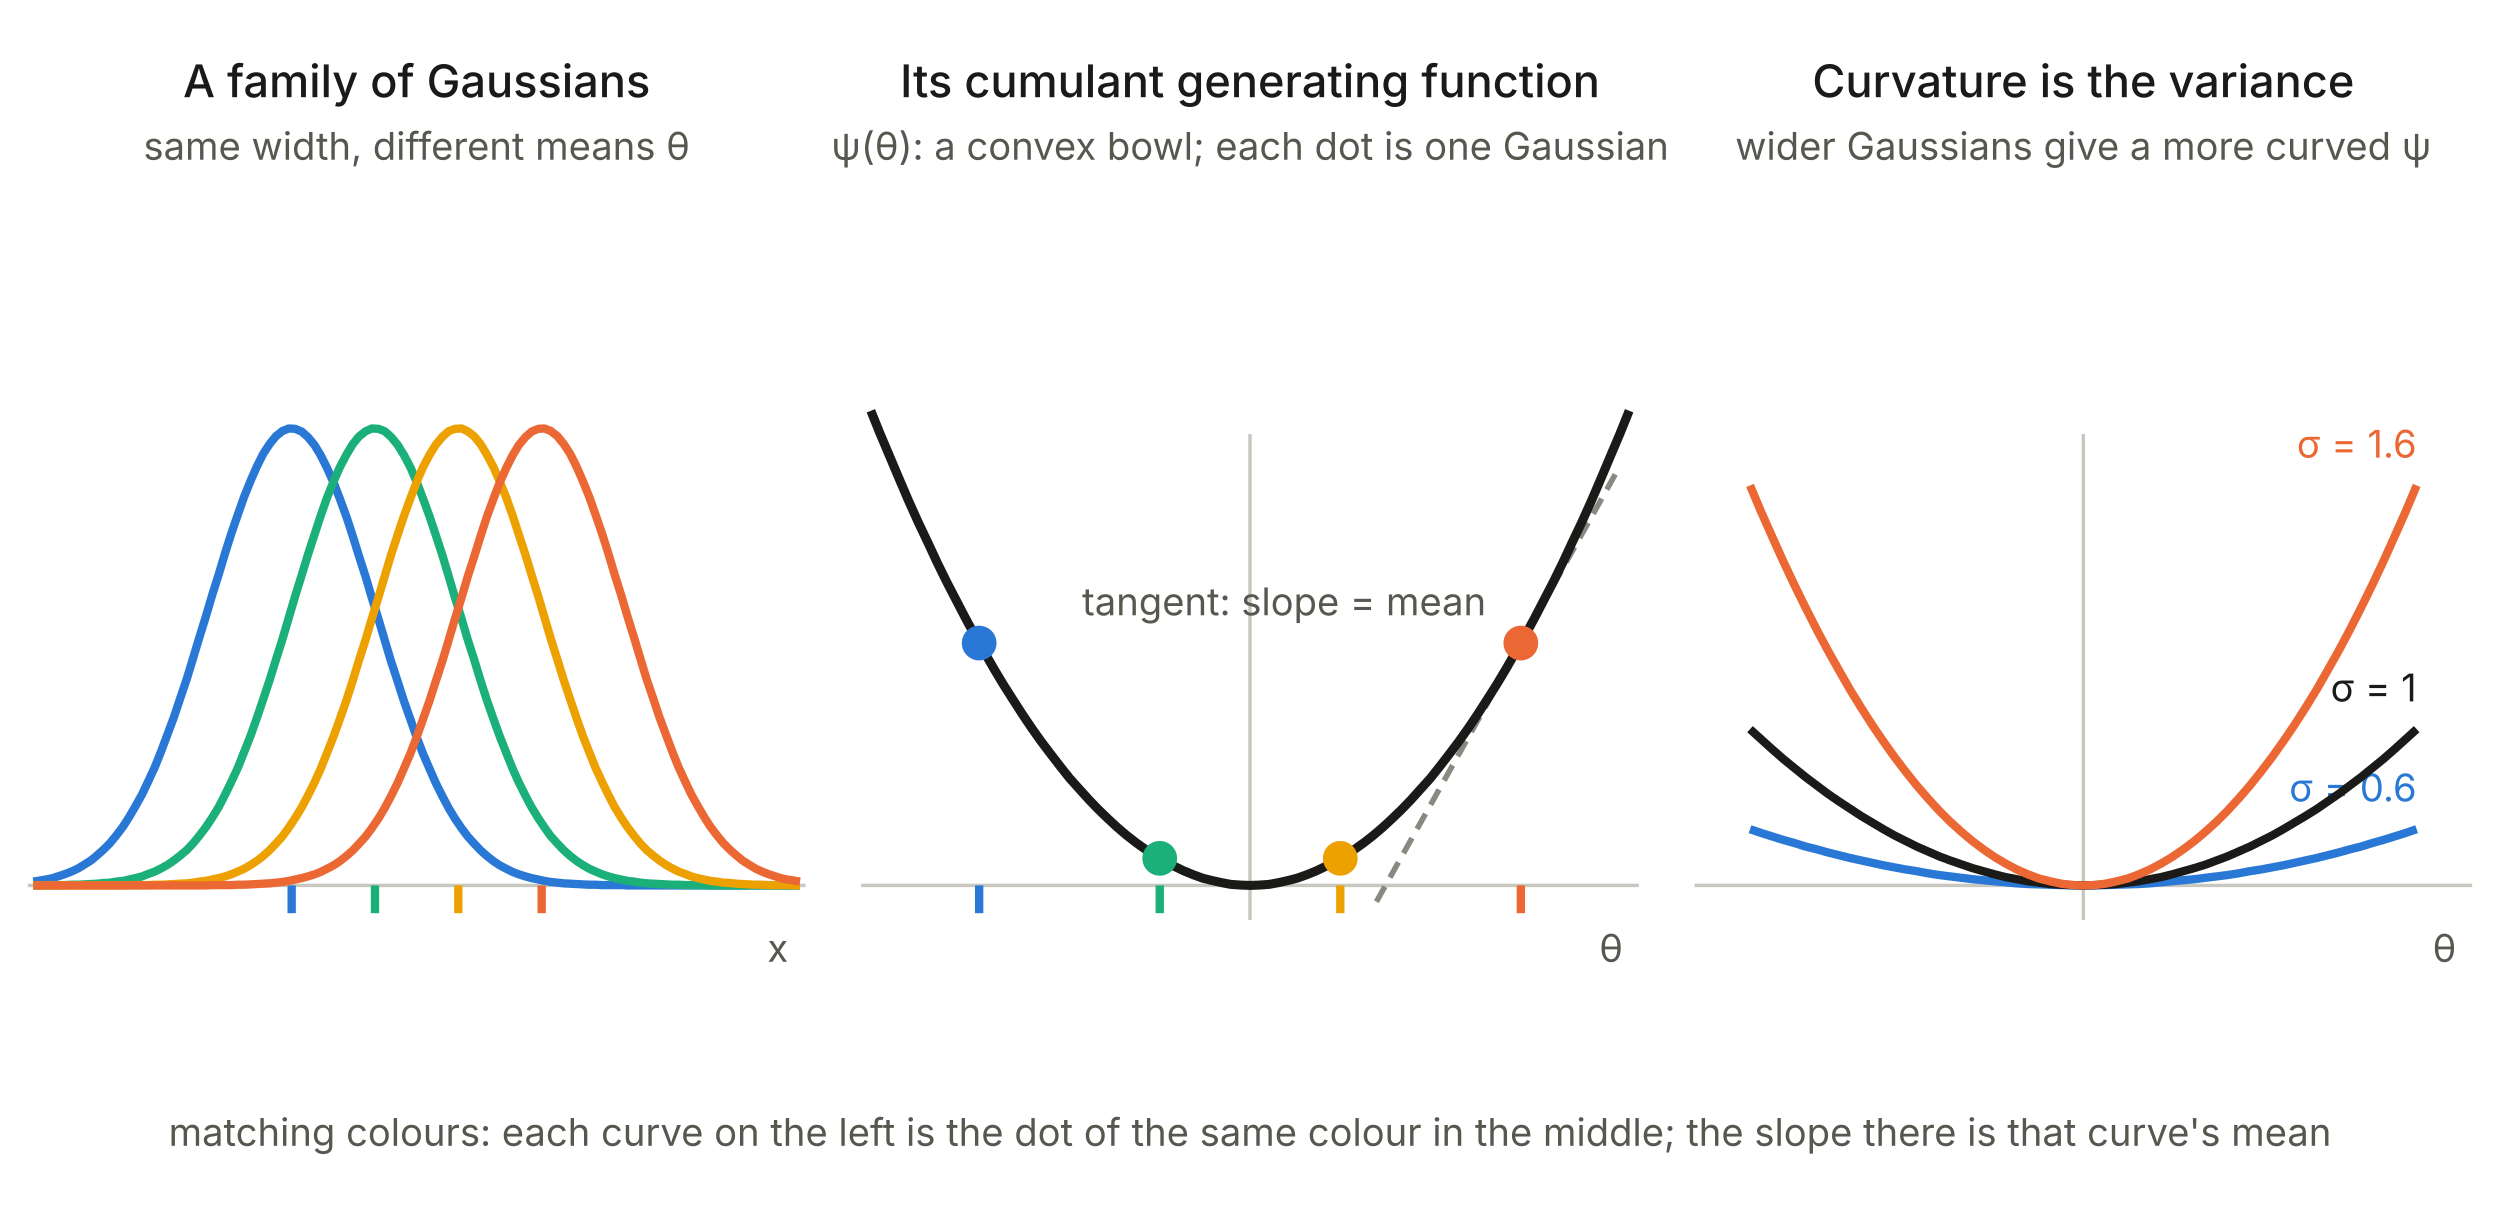
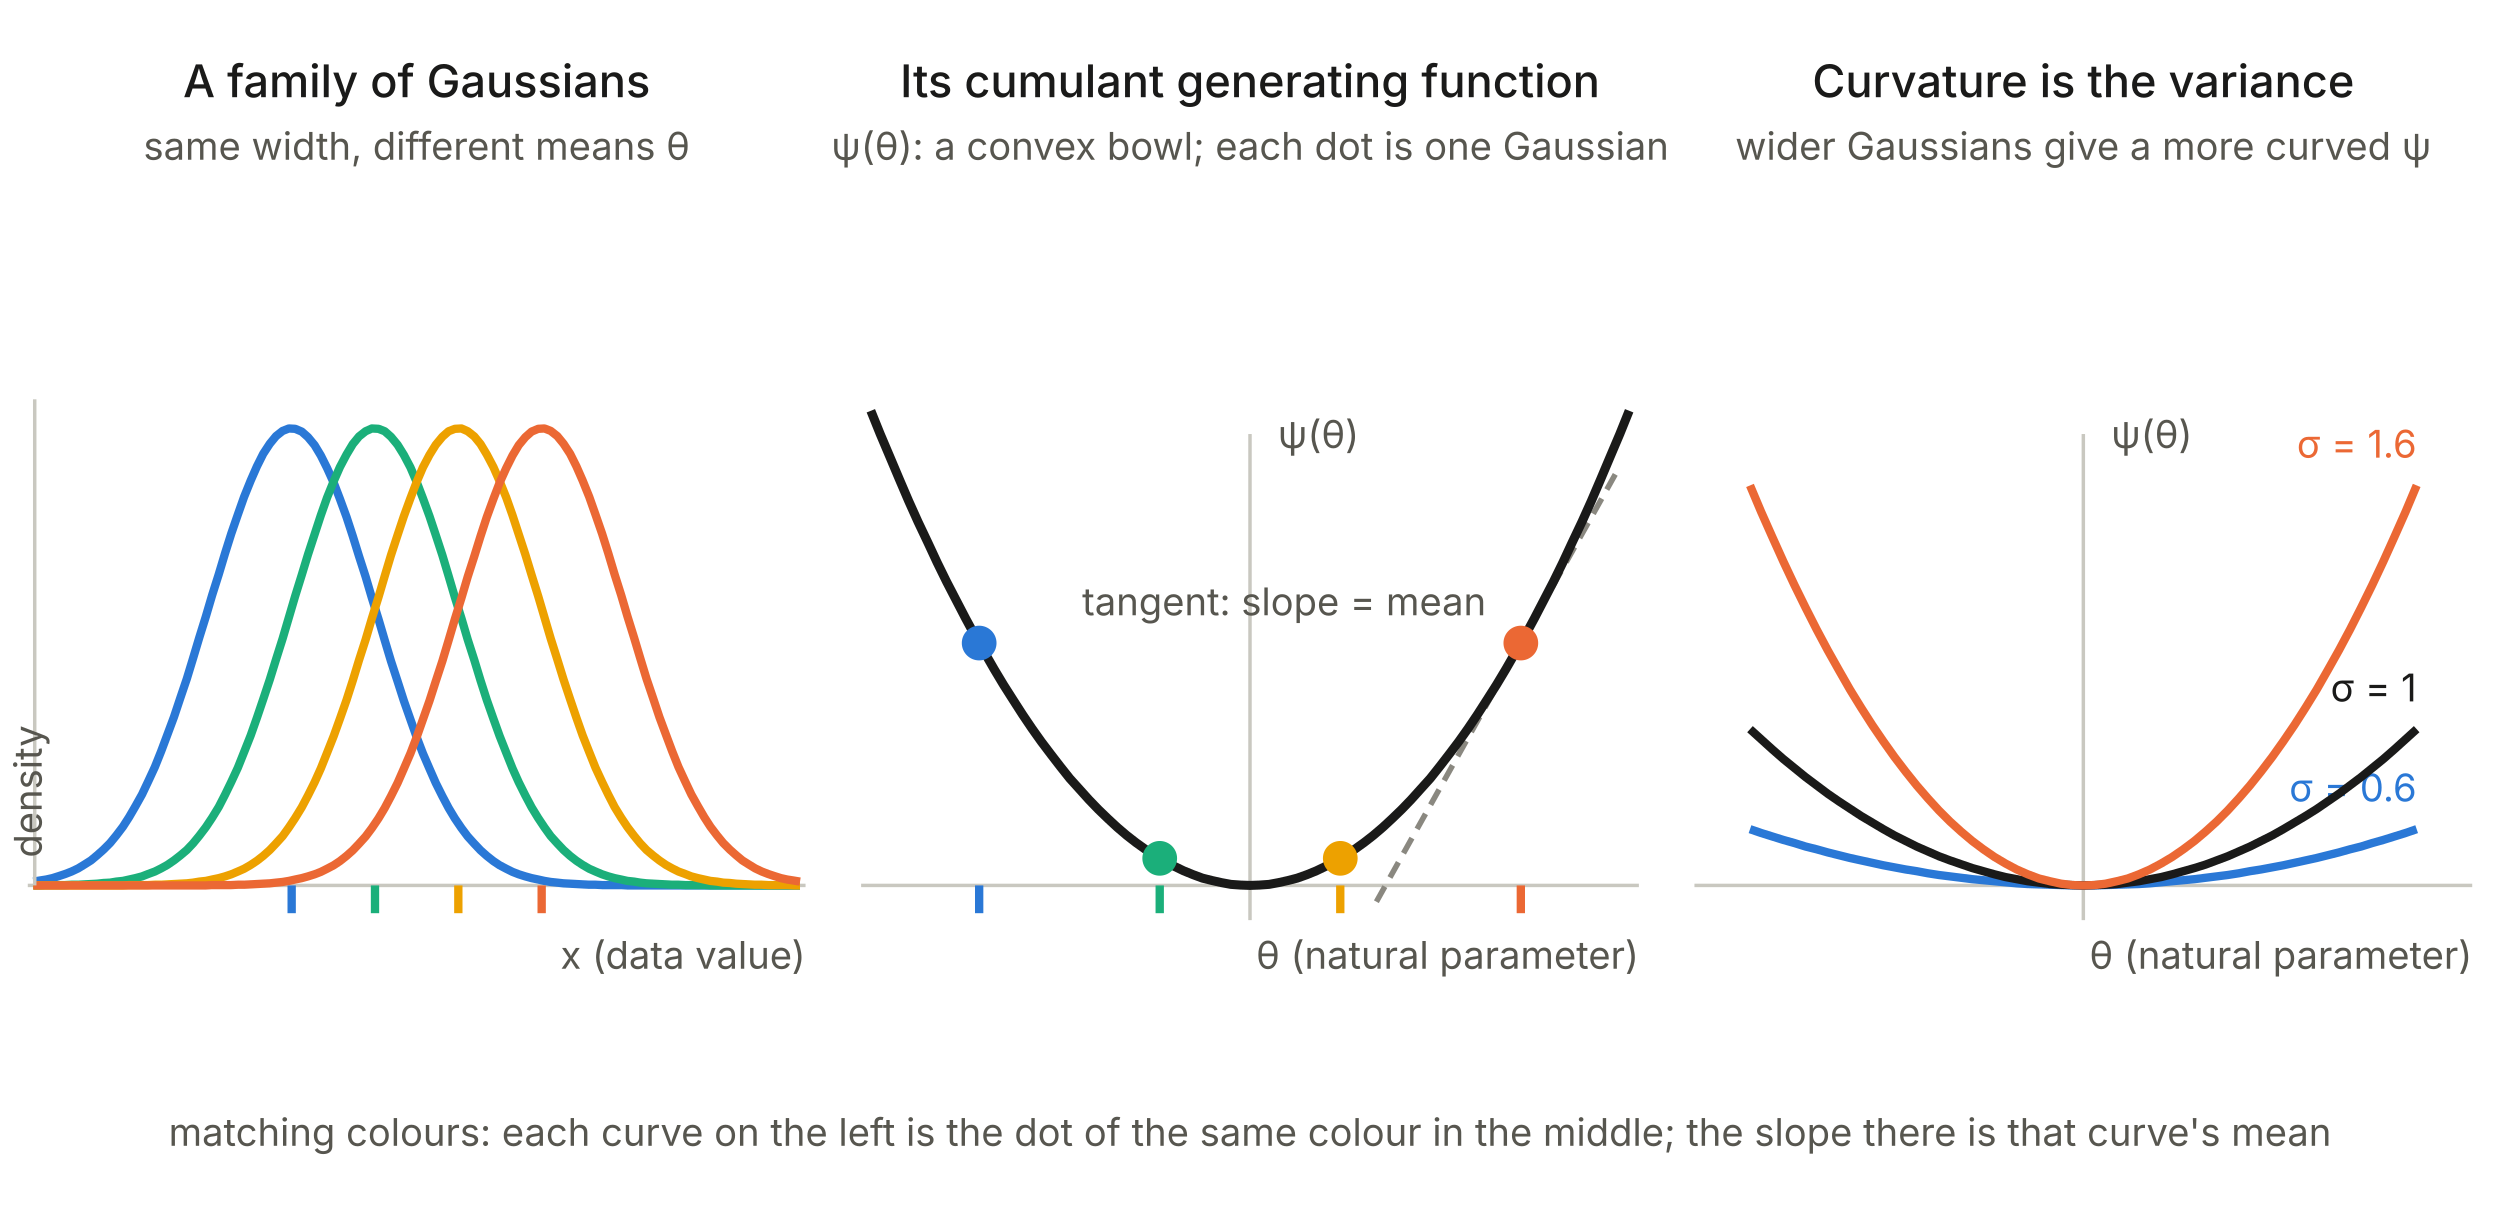
<svg xmlns="http://www.w3.org/2000/svg" viewBox="0 0 720 350" role="img">
  <style>
text{font-family:ui-sans-serif,-apple-system,"Segoe UI",sans-serif;font-weight:400}
.hd{font-size:13px;font-weight:500;fill:#1a1a19} .sm{font-size:11px;fill:#57564f}
.ax{stroke:#c9c8c0;stroke-width:1;fill:none} .ln{fill:none;stroke-width:2.4;stroke-linejoin:round}
.cv{fill:none;stroke:#1a1a19;stroke-width:2.6;stroke-linejoin:round} .tg{stroke:#8a8880;stroke-width:1.6;stroke-dasharray:5 3;fill:none}
.c1{stroke:#2a78d6;fill:#2a78d6} .c2{stroke:#1baf7a;fill:#1baf7a} .c3{stroke:#eda100;fill:#eda100} .c4{stroke:#eb6834;fill:#eb6834}
.ln.c1,.ln.c2,.ln.c3,.ln.c4{fill:none} .tk{stroke-width:2.4} .dt{stroke:none}
.g1{stroke:#2a78d6} .g2{stroke:#1a1a19} .g3{stroke:#eb6834} .g1t{fill:#2a78d6;stroke:none} .g2t{fill:#1a1a19;stroke:none} .g3t{fill:#eb6834;stroke:none}
.ring{paint-order:stroke;stroke-linejoin:round}
@media (prefers-color-scheme: dark){ .hd{fill:#eceae3} .sm{fill:#b6b4ab} .ax{stroke:#4a4844} .cv{stroke:#eceae3} .tg{stroke:#85837b}
.c1{stroke:#3987e5;fill:#3987e5} .c2{stroke:#199e70;fill:#199e70} .c3{stroke:#c98500;fill:#c98500} .c4{stroke:#d95926;fill:#d95926} .ln.c1,.ln.c2,.ln.c3,.ln.c4{fill:none}
.g1{stroke:#3987e5} .g2{stroke:#eceae3} .g3{stroke:#d95926} .g1t{fill:#3987e5} .g2t{fill:#eceae3} .g3t{fill:#d95926} }
</style>
  <line class="ax" x1="8" y1="255" x2="232" y2="255" />
  <polyline class="ln c1" points="9.6,253.9 11.4,253.6 13.3,253.3 15.1,252.9 17.0,252.3 18.8,251.7 20.6,251.0 22.5,250.1 24.3,249.0 26.2,247.8 28.0,246.3 29.8,244.7 31.7,242.8 33.5,240.6 35.4,238.1 37.2,235.3 39.0,232.2 40.9,228.8 42.7,225.0 44.6,220.9 46.4,216.4 48.2,211.6 50.1,206.5 51.9,201.1 53.8,195.5 55.6,189.6 57.4,183.6 59.3,177.5 61.1,171.4 63.0,165.4 64.8,159.4 66.6,153.7 68.5,148.2 70.3,143.1 72.2,138.4 74.0,134.3 75.8,130.7 77.7,127.8 79.5,125.6 81.4,124.1 83.2,123.4 85.0,123.5 86.9,124.3 88.7,125.9 90.6,128.2 92.4,131.2 94.2,134.8 96.1,139.0 97.9,143.7 99.8,148.9 101.6,154.4 103.4,160.2 105.3,166.1 107.1,172.2 109.0,178.3 110.8,184.4 112.6,190.4 114.5,196.2 116.3,201.8 118.2,207.2 120.0,212.3 121.8,217.0 123.7,221.4 125.5,225.5 127.4,229.3 129.2,232.7 131.0,235.7 132.9,238.5 134.7,240.9 136.6,243.0 138.4,244.9 140.2,246.5 142.1,248.0 143.9,249.2 145.8,250.2 147.6,251.1 149.4,251.8 151.3,252.4 153.1,252.9 155.0,253.3 156.8,253.7 158.6,254.0 160.5,254.2 162.3,254.4 164.2,254.5 166.0,254.6 167.8,254.7 169.7,254.8 171.5,254.8 173.4,254.9 175.2,254.9 177.0,254.9 178.9,254.9 180.7,255.0 182.6,255.0 184.4,255.0 186.2,255.0 188.1,255.0 189.9,255.0 191.8,255.0 193.6,255.0 195.4,255.0 197.3,255.0 199.1,255.0 201.0,255.0 202.8,255.0 204.6,255.0 206.5,255.0 208.3,255.0 210.2,255.0 212.0,255.0 213.8,255.0 215.7,255.0 217.5,255.0 219.4,255.0 221.2,255.0 223.0,255.0 224.9,255.0 226.7,255.0 228.6,255.0 230.4,255.0" />
  <line class="tk c1" x1="84.0" y1="255" x2="84.0" y2="263" />
  <polyline class="ln c2" points="9.6,255.0 11.4,255.0 13.3,254.9 15.1,254.9 17.0,254.9 18.8,254.9 20.6,254.8 22.5,254.8 24.3,254.7 26.2,254.6 28.0,254.5 29.8,254.3 31.7,254.2 33.5,253.9 35.4,253.7 37.2,253.3 39.0,252.9 40.9,252.4 42.7,251.7 44.6,251.0 46.4,250.1 48.2,249.1 50.1,247.8 51.9,246.4 53.8,244.8 55.6,242.9 57.4,240.7 59.3,238.2 61.1,235.5 63.0,232.4 64.8,228.9 66.6,225.2 68.5,221.1 70.3,216.6 72.2,211.8 74.0,206.7 75.8,201.4 77.7,195.7 79.5,189.9 81.4,183.9 83.2,177.8 85.0,171.7 86.9,165.6 88.7,159.7 90.6,153.9 92.4,148.4 94.2,143.3 96.1,138.6 97.9,134.5 99.8,130.9 101.6,127.9 103.4,125.7 105.3,124.2 107.1,123.4 109.0,123.5 110.8,124.2 112.6,125.8 114.5,128.1 116.3,131.0 118.2,134.6 120.0,138.8 121.8,143.5 123.7,148.7 125.5,154.1 127.4,159.9 129.2,165.9 131.0,172.0 132.9,178.1 134.7,184.2 136.6,190.1 138.4,196.0 140.2,201.6 142.1,207.0 143.9,212.0 145.8,216.8 147.6,221.3 149.4,225.3 151.3,229.1 153.1,232.5 155.0,235.6 156.8,238.3 158.6,240.8 160.5,242.9 162.3,244.8 164.2,246.5 166.0,247.9 167.8,249.1 169.7,250.2 171.5,251.0 173.4,251.8 175.2,252.4 177.0,252.9 178.9,253.3 180.7,253.7 182.6,253.9 184.4,254.2 186.2,254.4 188.1,254.5 189.9,254.6 191.8,254.7 193.6,254.8 195.4,254.8 197.3,254.9 199.1,254.9 201.0,254.9 202.8,254.9 204.6,255.0 206.5,255.0 208.3,255.0 210.2,255.0 212.0,255.0 213.8,255.0 215.7,255.0 217.5,255.0 219.4,255.0 221.2,255.0 223.0,255.0 224.9,255.0 226.7,255.0 228.6,255.0 230.4,255.0" />
  <line class="tk c2" x1="108.0" y1="255" x2="108.0" y2="263" />
  <polyline class="ln c3" points="9.6,255.0 11.4,255.0 13.3,255.0 15.1,255.0 17.0,255.0 18.8,255.0 20.6,255.0 22.5,255.0 24.3,255.0 26.2,255.0 28.0,255.0 29.8,255.0 31.7,255.0 33.5,255.0 35.4,255.0 37.2,254.9 39.0,254.9 40.9,254.9 42.7,254.9 44.6,254.8 46.4,254.8 48.2,254.7 50.1,254.6 51.9,254.5 53.8,254.4 55.6,254.2 57.4,253.9 59.3,253.7 61.1,253.3 63.0,252.9 64.8,252.4 66.6,251.8 68.5,251.0 70.3,250.2 72.2,249.1 74.0,247.9 75.8,246.5 77.7,244.8 79.5,242.9 81.4,240.8 83.2,238.3 85.0,235.6 86.9,232.5 88.7,229.1 90.6,225.3 92.4,221.3 94.2,216.8 96.1,212.0 97.9,207.0 99.8,201.6 101.6,196.0 103.4,190.1 105.3,184.2 107.1,178.1 109.0,172.0 110.8,165.9 112.6,159.9 114.5,154.1 116.3,148.7 118.2,143.5 120.0,138.8 121.8,134.6 123.7,131.0 125.5,128.1 127.4,125.8 129.2,124.2 131.0,123.5 132.9,123.4 134.7,124.2 136.6,125.7 138.4,127.9 140.2,130.9 142.1,134.5 143.9,138.6 145.8,143.3 147.6,148.4 149.4,153.9 151.3,159.7 153.1,165.6 155.0,171.7 156.8,177.8 158.6,183.9 160.5,189.9 162.3,195.7 164.2,201.4 166.0,206.7 167.8,211.8 169.7,216.6 171.5,221.1 173.4,225.2 175.2,228.9 177.0,232.4 178.9,235.5 180.7,238.2 182.6,240.7 184.4,242.9 186.2,244.8 188.1,246.4 189.9,247.8 191.8,249.1 193.6,250.1 195.4,251.0 197.3,251.7 199.1,252.4 201.0,252.9 202.8,253.3 204.6,253.7 206.5,253.9 208.3,254.2 210.2,254.3 212.0,254.5 213.8,254.6 215.7,254.7 217.5,254.8 219.4,254.8 221.2,254.9 223.0,254.9 224.9,254.9 226.7,254.9 228.6,255.0 230.4,255.0" />
  <line class="tk c3" x1="132.0" y1="255" x2="132.0" y2="263" />
  <polyline class="ln c4" points="9.6,255.0 11.4,255.0 13.3,255.0 15.1,255.0 17.0,255.0 18.8,255.0 20.6,255.0 22.5,255.0 24.3,255.0 26.2,255.0 28.0,255.0 29.8,255.0 31.7,255.0 33.5,255.0 35.4,255.0 37.2,255.0 39.0,255.0 40.9,255.0 42.7,255.0 44.6,255.0 46.4,255.0 48.2,255.0 50.1,255.0 51.9,255.0 53.8,255.0 55.6,255.0 57.4,255.0 59.3,255.0 61.1,254.9 63.0,254.9 64.8,254.9 66.6,254.9 68.5,254.8 70.3,254.8 72.2,254.7 74.0,254.6 75.8,254.5 77.7,254.4 79.5,254.2 81.4,254.0 83.2,253.7 85.0,253.3 86.9,252.9 88.7,252.4 90.6,251.8 92.4,251.1 94.2,250.2 96.1,249.2 97.9,248.0 99.8,246.5 101.6,244.9 103.4,243.0 105.3,240.9 107.1,238.5 109.0,235.7 110.8,232.7 112.6,229.3 114.5,225.5 116.3,221.4 118.2,217.0 120.0,212.3 121.8,207.2 123.7,201.8 125.5,196.2 127.4,190.4 129.2,184.4 131.0,178.3 132.9,172.2 134.7,166.1 136.6,160.2 138.4,154.4 140.2,148.9 142.1,143.7 143.9,139.0 145.8,134.8 147.6,131.2 149.4,128.2 151.3,125.9 153.1,124.3 155.0,123.5 156.8,123.4 158.6,124.1 160.5,125.6 162.3,127.8 164.2,130.7 166.0,134.3 167.8,138.4 169.7,143.1 171.5,148.2 173.4,153.7 175.2,159.4 177.0,165.4 178.9,171.4 180.7,177.5 182.6,183.6 184.4,189.6 186.2,195.5 188.1,201.1 189.9,206.5 191.8,211.6 193.6,216.4 195.4,220.9 197.3,225.0 199.1,228.8 201.0,232.2 202.8,235.3 204.6,238.1 206.5,240.6 208.3,242.8 210.2,244.7 212.0,246.3 213.8,247.8 215.7,249.0 217.5,250.1 219.4,251.0 221.2,251.7 223.0,252.3 224.9,252.9 226.7,253.3 228.6,253.6 230.4,253.9" />
  <line class="tk c4" x1="156.0" y1="255" x2="156.0" y2="263" />
-   <text class="sm" x="224" y="277" text-anchor="middle">x</text>
+   <text class="sm" x="232" y="279" text-anchor="end">x (data value)</text>
+   <line class="ax" x1="10" y1="255" x2="10" y2="115" />
+   <text class="sm" transform="translate(12 247) rotate(-90)" text-anchor="start">density</text>
  <line class="ax" x1="248" y1="255" x2="472" y2="255" />
  <line class="ax" x1="360" y1="265" x2="360" y2="125" />
  <line class="tg" x1="396.4" y1="259.7" x2="466.6" y2="134.1" />
  <polyline class="cv" points="250.8,118.3 253.5,125.0 256.3,131.6 259.0,138.0 261.7,144.3 264.4,150.3 267.2,156.2 269.9,162.0 272.6,167.5 275.4,172.9 278.1,178.1 280.8,183.1 283.6,188.0 286.3,192.7 289.0,197.2 291.8,201.6 294.5,205.8 297.2,209.8 299.9,213.6 302.7,217.3 305.4,220.8 308.1,224.2 310.9,227.3 313.6,230.3 316.3,233.1 319.1,235.8 321.8,238.3 324.5,240.6 327.2,242.7 330.0,244.7 332.7,246.5 335.4,248.1 338.2,249.5 340.9,250.8 343.6,251.9 346.3,252.9 349.1,253.6 351.8,254.2 354.5,254.7 357.3,254.9 360.0,255.0 362.7,254.9 365.5,254.7 368.2,254.2 370.9,253.6 373.6,252.9 376.4,251.9 379.1,250.8 381.8,249.5 384.6,248.1 387.3,246.5 390.0,244.7 392.8,242.7 395.5,240.6 398.2,238.3 400.9,235.8 403.7,233.1 406.4,230.3 409.1,227.3 411.9,224.2 414.6,220.8 417.3,217.3 420.1,213.6 422.8,209.8 425.5,205.8 428.2,201.6 431.0,197.2 433.7,192.7 436.4,188.0 439.2,183.1 441.9,178.1 444.6,172.9 447.4,167.5 450.1,162.0 452.8,156.2 455.6,150.3 458.3,144.3 461.0,138.0 463.7,131.6 466.5,125.0 469.2,118.3" />
  <circle class="dt c1" cx="282.0" cy="185.2" r="5" />
  <line class="tk c1" x1="282.0" y1="255" x2="282.0" y2="263" />
  <circle class="dt c2" cx="334.0" cy="247.2" r="5" />
  <line class="tk c2" x1="334.0" y1="255" x2="334.0" y2="263" />
  <circle class="dt c3" cx="386.0" cy="247.2" r="5" />
  <line class="tk c3" x1="386.0" y1="255" x2="386.0" y2="263" />
  <circle class="dt c4" cx="438.0" cy="185.2" r="5" />
  <line class="tk c4" x1="438.0" y1="255" x2="438.0" y2="263" />
  <text class="sm ring" x="428.0" y="177.2" text-anchor="end">tangent: slope = mean</text>
-   <text class="sm" x="464" y="277" text-anchor="middle">θ</text>
+   <text class="sm" x="472" y="279" text-anchor="end">θ (natural parameter)</text>
+   <text class="sm" x="368" y="129">ψ(θ)</text>
  <line class="ax" x1="488" y1="255" x2="712" y2="255" />
  <line class="ax" x1="600" y1="265" x2="600" y2="125" />
  <polyline class="ln g1" points="504.0,238.8 507.2,239.9 510.4,240.9 513.6,241.9 516.8,242.8 520.0,243.8 523.2,244.6 526.4,245.5 529.6,246.3 532.8,247.1 536.0,247.8 539.2,248.5 542.4,249.2 545.6,249.8 548.8,250.4 552.0,250.9 555.2,251.5 558.4,252.0 561.6,252.4 564.8,252.8 568.0,253.2 571.2,253.5 574.4,253.8 577.6,254.1 580.8,254.4 584.0,254.6 587.2,254.7 590.4,254.8 593.6,254.9 596.8,255.0 600.0,255.0 603.2,255.0 606.4,254.9 609.6,254.8 612.8,254.7 616.0,254.6 619.2,254.4 622.4,254.1 625.6,253.8 628.8,253.5 632.0,253.2 635.2,252.8 638.4,252.4 641.6,252.0 644.8,251.5 648.0,250.9 651.2,250.4 654.4,249.8 657.6,249.2 660.8,248.5 664.0,247.8 667.2,247.1 670.4,246.3 673.6,245.5 676.8,244.6 680.0,243.8 683.2,242.8 686.4,241.9 689.6,240.9 692.8,239.9 696.0,238.8" />
  <text class="sm ring g1t" x="696.0" y="230.8" text-anchor="end">σ = 0.6</text>
  <polyline class="ln g2" points="504.0,210.0 507.2,212.9 510.4,215.8 513.6,218.6 516.8,221.2 520.0,223.8 523.2,226.2 526.4,228.6 529.6,230.8 532.8,232.9 536.0,235.0 539.2,236.9 542.4,238.8 545.6,240.6 548.8,242.2 552.0,243.8 555.2,245.2 558.4,246.6 561.6,247.8 564.8,248.9 568.0,250.0 571.2,250.9 574.4,251.8 577.6,252.6 580.8,253.2 584.0,253.8 587.2,254.2 590.4,254.6 593.6,254.8 596.8,254.9 600.0,255.0 603.2,254.9 606.4,254.8 609.6,254.6 612.8,254.2 616.0,253.8 619.2,253.2 622.4,252.6 625.6,251.8 628.8,250.9 632.0,250.0 635.2,249.0 638.4,247.8 641.6,246.6 644.8,245.2 648.0,243.8 651.2,242.2 654.4,240.6 657.6,238.8 660.8,236.9 664.0,235.0 667.2,233.0 670.4,230.8 673.6,228.6 676.8,226.2 680.0,223.8 683.2,221.2 686.4,218.6 689.6,215.8 692.8,212.9 696.0,210.0" />
  <text class="sm ring g2t" x="696.0" y="202.0" text-anchor="end">σ = 1</text>
  <polyline class="ln g3" points="504.0,139.8 507.2,147.4 510.4,154.6 513.6,161.7 516.8,168.5 520.0,175.0 523.2,181.3 526.4,187.3 529.6,193.0 532.8,198.6 536.0,203.8 539.2,208.8 542.4,213.5 545.6,218.0 548.8,222.2 552.0,226.2 555.2,229.9 558.4,233.4 561.6,236.6 564.8,239.5 568.0,242.2 571.2,244.6 574.4,246.8 577.6,248.7 580.8,250.4 584.0,251.8 587.2,253.0 590.4,253.8 593.6,254.5 596.8,254.9 600.0,255.0 603.2,254.9 606.4,254.5 609.6,253.8 612.8,253.0 616.0,251.8 619.2,250.4 622.4,248.7 625.6,246.8 628.8,244.6 632.0,242.2 635.2,239.5 638.4,236.6 641.6,233.4 644.8,229.9 648.0,226.2 651.2,222.2 654.4,218.0 657.6,213.5 660.8,208.8 664.0,203.8 667.2,198.6 670.4,193.0 673.6,187.3 676.8,181.3 680.0,175.0 683.2,168.5 686.4,161.7 689.6,154.6 692.8,147.4 696.0,139.8" />
  <text class="sm ring g3t" x="696.0" y="131.8" text-anchor="end">σ = 1.6</text>
-   <text class="sm" x="704" y="277" text-anchor="middle">θ</text>
+   <text class="sm" x="712" y="279" text-anchor="end">θ (natural parameter)</text>
+   <text class="sm" x="608" y="129">ψ(θ)</text>
  <text class="hd" x="120" y="28" text-anchor="middle">A family of Gaussians</text>
  <text class="sm" x="120" y="46" text-anchor="middle">same width, different means θ</text>
  <text class="hd" x="360" y="28" text-anchor="middle">Its cumulant generating function</text>
  <text class="sm" x="360" y="46" text-anchor="middle">ψ(θ): a convex bowl; each dot is one Gaussian</text>
  <text class="hd" x="600" y="28" text-anchor="middle">Curvature is the variance</text>
  <text class="sm" x="600" y="46" text-anchor="middle">wider Gaussians give a more curved ψ</text>
  <text class="sm" x="360" y="330" text-anchor="middle">matching colours: each curve on the left is the dot of the same colour in the middle; the slope there is that curve's mean</text>
</svg>
